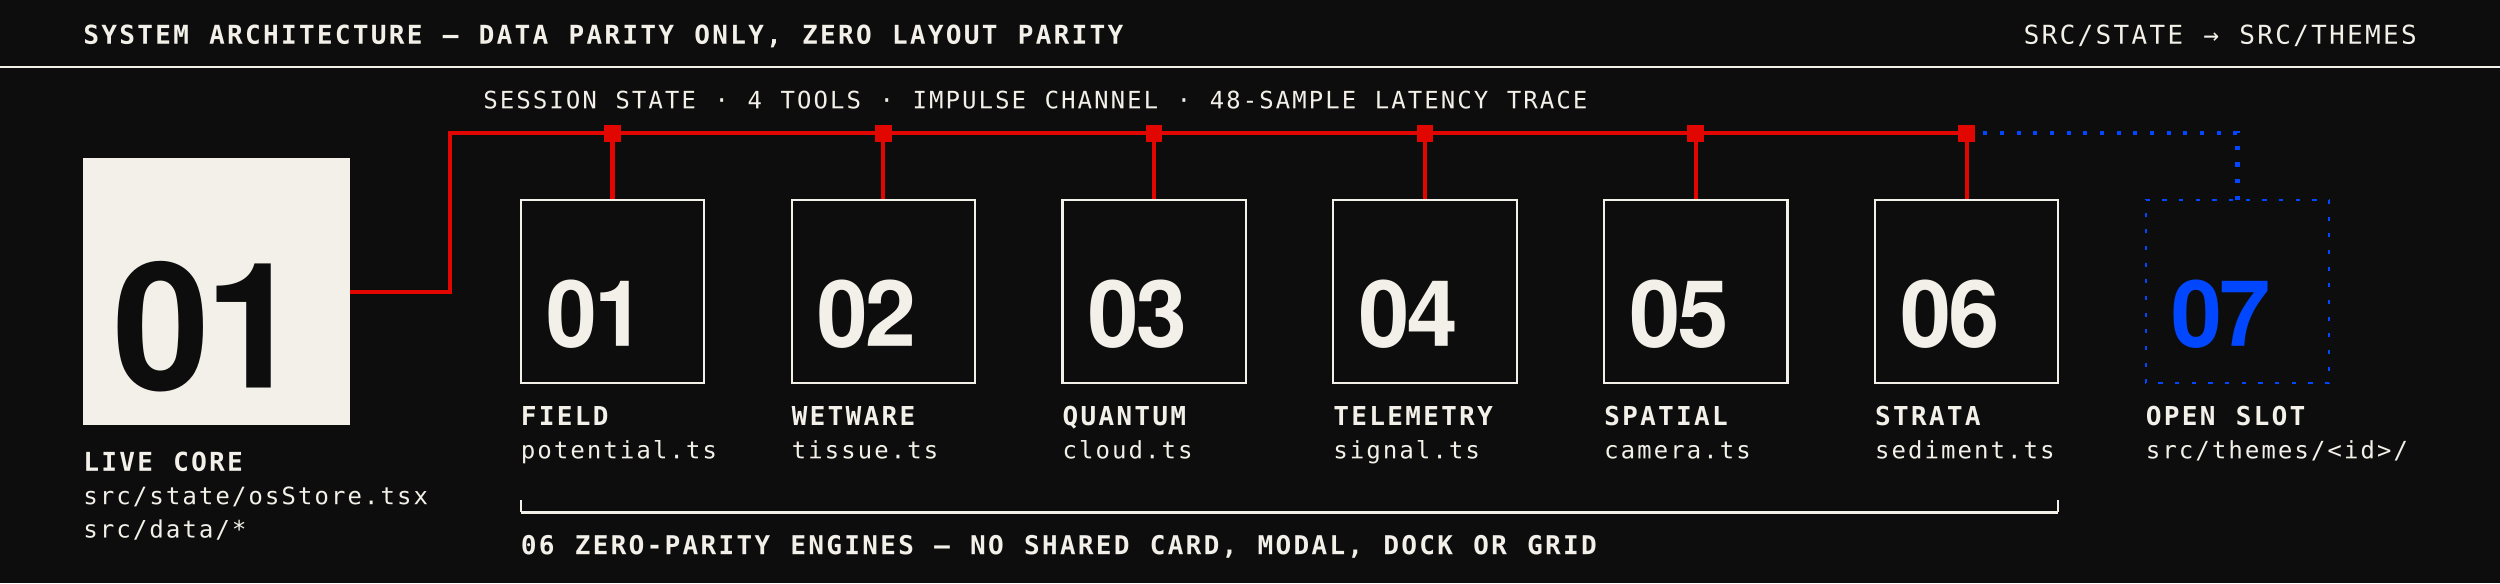
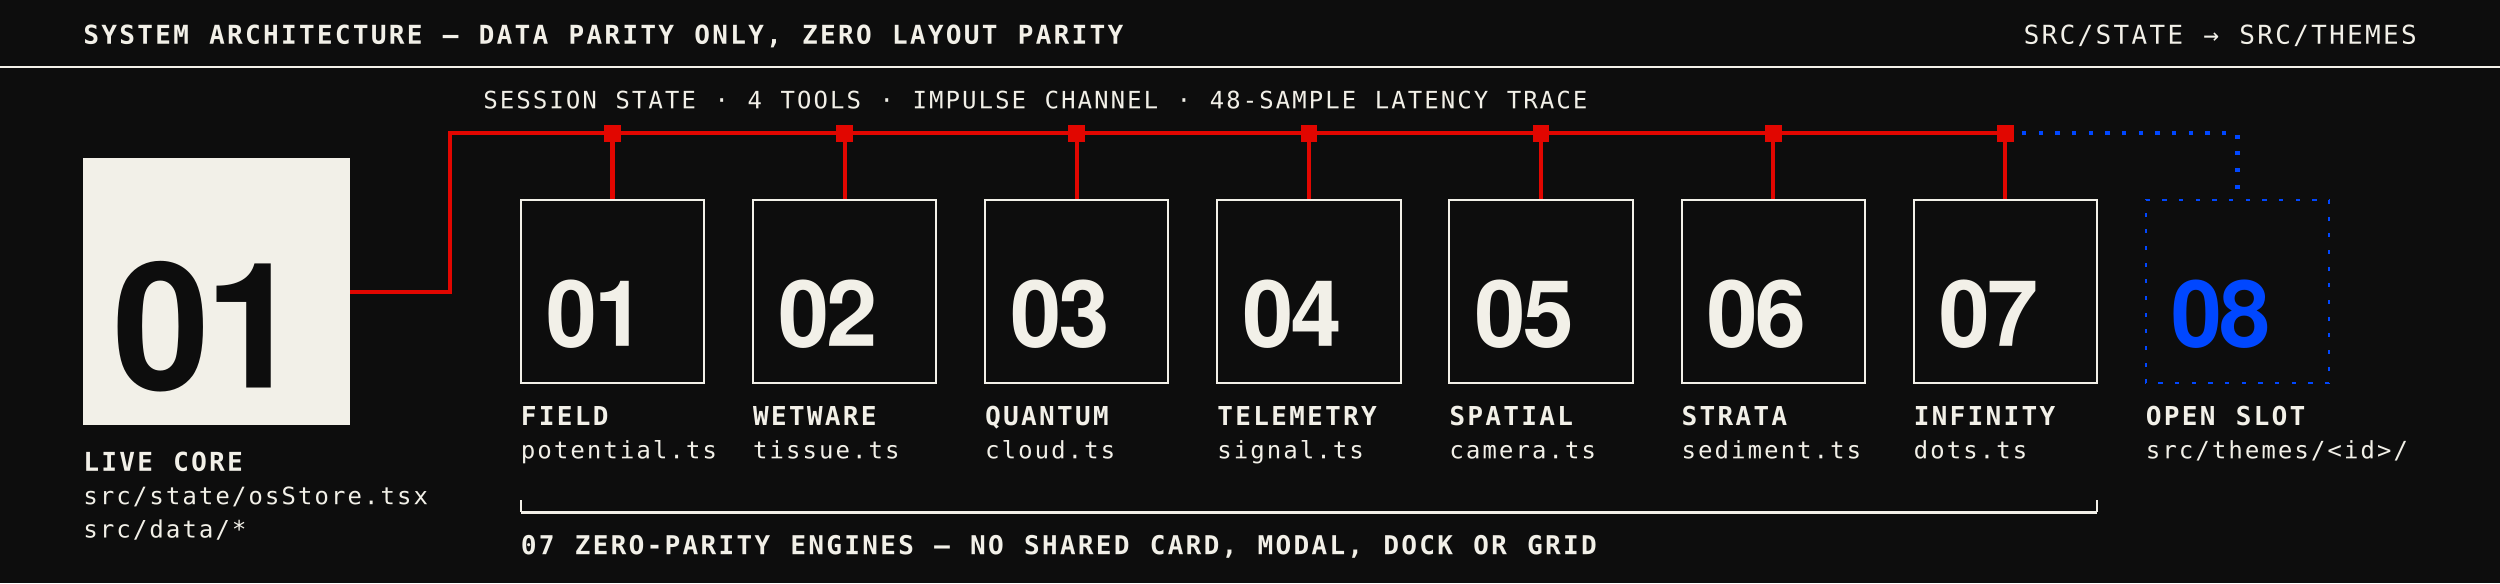
<svg xmlns="http://www.w3.org/2000/svg" width="1200" height="280" viewBox="0 0 1200 280" role="img" aria-labelledby="title description">
  <rect x="0" y="0" width="1200" height="280" fill="#0D0D0D" shape-rendering="crispEdges" />
  <line x1="0" y1="32" x2="1200" y2="32" stroke="#F2F0E8" stroke-width="1" vector-effect="non-scaling-stroke" shape-rendering="crispEdges" />
  <text x="40" y="21" fill="#F2F0E8" font-family="ui-monospace, SFMono-Regular, Menlo, monospace" font-size="12.5" font-weight="700" letter-spacing="1.1">SYSTEM ARCHITECTURE — DATA PARITY ONLY, ZERO LAYOUT PARITY</text>
  <text x="1160" y="21" fill="#F2F0E8" font-family="ui-monospace, SFMono-Regular, Menlo, monospace" font-size="12.5" font-weight="500" letter-spacing="1.1" text-anchor="end">SRC/STATE → SRC/THEMES</text>
  <rect x="40" y="76" width="128" height="128" fill="#F2F0E8" shape-rendering="crispEdges" />
  <text x="54" y="186" fill="#0D0D0D" font-family="'Helvetica Neue', Helvetica, -apple-system, BlinkMacSystemFont, Arial, sans-serif" font-size="84" font-weight="700" letter-spacing="-2.5" textLength="90.9" lengthAdjust="spacingAndGlyphs">01</text>
  <text x="40" y="226" fill="#F2F0E8" font-family="ui-monospace, SFMono-Regular, Menlo, monospace" font-size="12.5" font-weight="700" letter-spacing="1.1">LIVE CORE</text>
  <text x="40" y="242" fill="#F2F0E8" font-family="ui-monospace, SFMono-Regular, Menlo, monospace" font-size="11.5" font-weight="500" letter-spacing="1">src/state/osStore.tsx</text>
  <text x="40" y="258" fill="#F2F0E8" font-family="ui-monospace, SFMono-Regular, Menlo, monospace" font-size="11.5" font-weight="500" letter-spacing="1">src/data/*</text>
-   <path d="M168 140H216V64H944" fill="none" stroke="#E10600" stroke-width="2" shape-rendering="crispEdges" />
-   <path d="M944 64H1074V96" fill="none" stroke="#0047FF" stroke-width="2" stroke-dasharray="2 6" shape-rendering="crispEdges" />
+   <path d="M168 140H216V64H962.6" fill="none" stroke="#E10600" stroke-width="2" shape-rendering="crispEdges" />
+   <path d="M962.6 64H1074V96" fill="none" stroke="#0047FF" stroke-width="2" stroke-dasharray="2 6" shape-rendering="crispEdges" />
  <text x="232" y="52" fill="#F2F0E8" font-family="ui-monospace, SFMono-Regular, Menlo, monospace" font-size="11.5" font-weight="500" letter-spacing="1">SESSION STATE · 4 TOOLS · IMPULSE CHANNEL · 48-SAMPLE LATENCY TRACE</text>
  <line x1="294" y1="64" x2="294" y2="96" stroke="#E10600" stroke-width="2" vector-effect="non-scaling-stroke" shape-rendering="crispEdges" />
  <rect x="290" y="60" width="8" height="8" fill="#E10600" shape-rendering="crispEdges" />
  <rect x="250" y="96" width="88" height="88" fill="none" stroke="#F2F0E8" stroke-width="1" vector-effect="non-scaling-stroke" shape-rendering="crispEdges" />
  <text x="262" y="166" fill="#F2F0E8" font-family="'Helvetica Neue', Helvetica, -apple-system, BlinkMacSystemFont, Arial, sans-serif" font-size="44" font-weight="700" letter-spacing="-1.3" textLength="47.6" lengthAdjust="spacingAndGlyphs">01</text>
  <text x="250" y="204" fill="#F2F0E8" font-family="ui-monospace, SFMono-Regular, Menlo, monospace" font-size="12.5" font-weight="700" letter-spacing="1.1">FIELD</text>
  <text x="250" y="220" fill="#F2F0E8" font-family="ui-monospace, SFMono-Regular, Menlo, monospace" font-size="11.5" font-weight="500" letter-spacing="1">potential.ts</text>
-   <line x1="424" y1="64" x2="424" y2="96" stroke="#E10600" stroke-width="2" vector-effect="non-scaling-stroke" shape-rendering="crispEdges" />
-   <rect x="420" y="60" width="8" height="8" fill="#E10600" shape-rendering="crispEdges" />
-   <rect x="380" y="96" width="88" height="88" fill="none" stroke="#F2F0E8" stroke-width="1" vector-effect="non-scaling-stroke" shape-rendering="crispEdges" />
-   <text x="392" y="166" fill="#F2F0E8" font-family="'Helvetica Neue', Helvetica, -apple-system, BlinkMacSystemFont, Arial, sans-serif" font-size="44" font-weight="700" letter-spacing="-1.3" textLength="47.6" lengthAdjust="spacingAndGlyphs">02</text>
-   <text x="380" y="204" fill="#F2F0E8" font-family="ui-monospace, SFMono-Regular, Menlo, monospace" font-size="12.5" font-weight="700" letter-spacing="1.1">WETWARE</text>
-   <text x="380" y="220" fill="#F2F0E8" font-family="ui-monospace, SFMono-Regular, Menlo, monospace" font-size="11.5" font-weight="500" letter-spacing="1">tissue.ts</text>
-   <line x1="554" y1="64" x2="554" y2="96" stroke="#E10600" stroke-width="2" vector-effect="non-scaling-stroke" shape-rendering="crispEdges" />
-   <rect x="550" y="60" width="8" height="8" fill="#E10600" shape-rendering="crispEdges" />
-   <rect x="510" y="96" width="88" height="88" fill="none" stroke="#F2F0E8" stroke-width="1" vector-effect="non-scaling-stroke" shape-rendering="crispEdges" />
-   <text x="522" y="166" fill="#F2F0E8" font-family="'Helvetica Neue', Helvetica, -apple-system, BlinkMacSystemFont, Arial, sans-serif" font-size="44" font-weight="700" letter-spacing="-1.3" textLength="47.6" lengthAdjust="spacingAndGlyphs">03</text>
-   <text x="510" y="204" fill="#F2F0E8" font-family="ui-monospace, SFMono-Regular, Menlo, monospace" font-size="12.5" font-weight="700" letter-spacing="1.1">QUANTUM</text>
-   <text x="510" y="220" fill="#F2F0E8" font-family="ui-monospace, SFMono-Regular, Menlo, monospace" font-size="11.5" font-weight="500" letter-spacing="1">cloud.ts</text>
-   <line x1="684" y1="64" x2="684" y2="96" stroke="#E10600" stroke-width="2" vector-effect="non-scaling-stroke" shape-rendering="crispEdges" />
-   <rect x="680" y="60" width="8" height="8" fill="#E10600" shape-rendering="crispEdges" />
-   <rect x="640" y="96" width="88" height="88" fill="none" stroke="#F2F0E8" stroke-width="1" vector-effect="non-scaling-stroke" shape-rendering="crispEdges" />
-   <text x="652" y="166" fill="#F2F0E8" font-family="'Helvetica Neue', Helvetica, -apple-system, BlinkMacSystemFont, Arial, sans-serif" font-size="44" font-weight="700" letter-spacing="-1.3" textLength="47.6" lengthAdjust="spacingAndGlyphs">04</text>
-   <text x="640" y="204" fill="#F2F0E8" font-family="ui-monospace, SFMono-Regular, Menlo, monospace" font-size="12.5" font-weight="700" letter-spacing="1.1">TELEMETRY</text>
-   <text x="640" y="220" fill="#F2F0E8" font-family="ui-monospace, SFMono-Regular, Menlo, monospace" font-size="11.5" font-weight="500" letter-spacing="1">signal.ts</text>
-   <line x1="814" y1="64" x2="814" y2="96" stroke="#E10600" stroke-width="2" vector-effect="non-scaling-stroke" shape-rendering="crispEdges" />
-   <rect x="810" y="60" width="8" height="8" fill="#E10600" shape-rendering="crispEdges" />
-   <rect x="770" y="96" width="88" height="88" fill="none" stroke="#F2F0E8" stroke-width="1" vector-effect="non-scaling-stroke" shape-rendering="crispEdges" />
-   <text x="782" y="166" fill="#F2F0E8" font-family="'Helvetica Neue', Helvetica, -apple-system, BlinkMacSystemFont, Arial, sans-serif" font-size="44" font-weight="700" letter-spacing="-1.3" textLength="47.6" lengthAdjust="spacingAndGlyphs">05</text>
-   <text x="770" y="204" fill="#F2F0E8" font-family="ui-monospace, SFMono-Regular, Menlo, monospace" font-size="12.5" font-weight="700" letter-spacing="1.1">SPATIAL</text>
-   <text x="770" y="220" fill="#F2F0E8" font-family="ui-monospace, SFMono-Regular, Menlo, monospace" font-size="11.5" font-weight="500" letter-spacing="1">camera.ts</text>
-   <line x1="944" y1="64" x2="944" y2="96" stroke="#E10600" stroke-width="2" vector-effect="non-scaling-stroke" shape-rendering="crispEdges" />
-   <rect x="940" y="60" width="8" height="8" fill="#E10600" shape-rendering="crispEdges" />
-   <rect x="900" y="96" width="88" height="88" fill="none" stroke="#F2F0E8" stroke-width="1" vector-effect="non-scaling-stroke" shape-rendering="crispEdges" />
-   <text x="912" y="166" fill="#F2F0E8" font-family="'Helvetica Neue', Helvetica, -apple-system, BlinkMacSystemFont, Arial, sans-serif" font-size="44" font-weight="700" letter-spacing="-1.3" textLength="47.6" lengthAdjust="spacingAndGlyphs">06</text>
-   <text x="900" y="204" fill="#F2F0E8" font-family="ui-monospace, SFMono-Regular, Menlo, monospace" font-size="12.5" font-weight="700" letter-spacing="1.1">STRATA</text>
-   <text x="900" y="220" fill="#F2F0E8" font-family="ui-monospace, SFMono-Regular, Menlo, monospace" font-size="11.5" font-weight="500" letter-spacing="1">sediment.ts</text>
+   <line x1="405.429" y1="64" x2="405.429" y2="96" stroke="#E10600" stroke-width="2" vector-effect="non-scaling-stroke" shape-rendering="crispEdges" />
+   <rect x="401.429" y="60" width="8" height="8" fill="#E10600" shape-rendering="crispEdges" />
+   <rect x="361.429" y="96" width="88" height="88" fill="none" stroke="#F2F0E8" stroke-width="1" vector-effect="non-scaling-stroke" shape-rendering="crispEdges" />
+   <text x="373.429" y="166" fill="#F2F0E8" font-family="'Helvetica Neue', Helvetica, -apple-system, BlinkMacSystemFont, Arial, sans-serif" font-size="44" font-weight="700" letter-spacing="-1.3" textLength="47.6" lengthAdjust="spacingAndGlyphs">02</text>
+   <text x="361.429" y="204" fill="#F2F0E8" font-family="ui-monospace, SFMono-Regular, Menlo, monospace" font-size="12.5" font-weight="700" letter-spacing="1.1">WETWARE</text>
+   <text x="361.429" y="220" fill="#F2F0E8" font-family="ui-monospace, SFMono-Regular, Menlo, monospace" font-size="11.5" font-weight="500" letter-spacing="1">tissue.ts</text>
+   <line x1="516.857" y1="64" x2="516.857" y2="96" stroke="#E10600" stroke-width="2" vector-effect="non-scaling-stroke" shape-rendering="crispEdges" />
+   <rect x="512.857" y="60" width="8" height="8" fill="#E10600" shape-rendering="crispEdges" />
+   <rect x="472.857" y="96" width="88" height="88" fill="none" stroke="#F2F0E8" stroke-width="1" vector-effect="non-scaling-stroke" shape-rendering="crispEdges" />
+   <text x="484.857" y="166" fill="#F2F0E8" font-family="'Helvetica Neue', Helvetica, -apple-system, BlinkMacSystemFont, Arial, sans-serif" font-size="44" font-weight="700" letter-spacing="-1.3" textLength="47.6" lengthAdjust="spacingAndGlyphs">03</text>
+   <text x="472.857" y="204" fill="#F2F0E8" font-family="ui-monospace, SFMono-Regular, Menlo, monospace" font-size="12.5" font-weight="700" letter-spacing="1.1">QUANTUM</text>
+   <text x="472.857" y="220" fill="#F2F0E8" font-family="ui-monospace, SFMono-Regular, Menlo, monospace" font-size="11.5" font-weight="500" letter-spacing="1">cloud.ts</text>
+   <line x1="628.286" y1="64" x2="628.286" y2="96" stroke="#E10600" stroke-width="2" vector-effect="non-scaling-stroke" shape-rendering="crispEdges" />
+   <rect x="624.286" y="60" width="8" height="8" fill="#E10600" shape-rendering="crispEdges" />
+   <rect x="584.286" y="96" width="88" height="88" fill="none" stroke="#F2F0E8" stroke-width="1" vector-effect="non-scaling-stroke" shape-rendering="crispEdges" />
+   <text x="596.286" y="166" fill="#F2F0E8" font-family="'Helvetica Neue', Helvetica, -apple-system, BlinkMacSystemFont, Arial, sans-serif" font-size="44" font-weight="700" letter-spacing="-1.3" textLength="47.6" lengthAdjust="spacingAndGlyphs">04</text>
+   <text x="584.286" y="204" fill="#F2F0E8" font-family="ui-monospace, SFMono-Regular, Menlo, monospace" font-size="12.5" font-weight="700" letter-spacing="1.1">TELEMETRY</text>
+   <text x="584.286" y="220" fill="#F2F0E8" font-family="ui-monospace, SFMono-Regular, Menlo, monospace" font-size="11.5" font-weight="500" letter-spacing="1">signal.ts</text>
+   <line x1="739.714" y1="64" x2="739.714" y2="96" stroke="#E10600" stroke-width="2" vector-effect="non-scaling-stroke" shape-rendering="crispEdges" />
+   <rect x="735.714" y="60" width="8" height="8" fill="#E10600" shape-rendering="crispEdges" />
+   <rect x="695.714" y="96" width="88" height="88" fill="none" stroke="#F2F0E8" stroke-width="1" vector-effect="non-scaling-stroke" shape-rendering="crispEdges" />
+   <text x="707.714" y="166" fill="#F2F0E8" font-family="'Helvetica Neue', Helvetica, -apple-system, BlinkMacSystemFont, Arial, sans-serif" font-size="44" font-weight="700" letter-spacing="-1.3" textLength="47.6" lengthAdjust="spacingAndGlyphs">05</text>
+   <text x="695.714" y="204" fill="#F2F0E8" font-family="ui-monospace, SFMono-Regular, Menlo, monospace" font-size="12.5" font-weight="700" letter-spacing="1.1">SPATIAL</text>
+   <text x="695.714" y="220" fill="#F2F0E8" font-family="ui-monospace, SFMono-Regular, Menlo, monospace" font-size="11.5" font-weight="500" letter-spacing="1">camera.ts</text>
+   <line x1="851.143" y1="64" x2="851.143" y2="96" stroke="#E10600" stroke-width="2" vector-effect="non-scaling-stroke" shape-rendering="crispEdges" />
+   <rect x="847.143" y="60" width="8" height="8" fill="#E10600" shape-rendering="crispEdges" />
+   <rect x="807.143" y="96" width="88" height="88" fill="none" stroke="#F2F0E8" stroke-width="1" vector-effect="non-scaling-stroke" shape-rendering="crispEdges" />
+   <text x="819.143" y="166" fill="#F2F0E8" font-family="'Helvetica Neue', Helvetica, -apple-system, BlinkMacSystemFont, Arial, sans-serif" font-size="44" font-weight="700" letter-spacing="-1.3" textLength="47.6" lengthAdjust="spacingAndGlyphs">06</text>
+   <text x="807.143" y="204" fill="#F2F0E8" font-family="ui-monospace, SFMono-Regular, Menlo, monospace" font-size="12.5" font-weight="700" letter-spacing="1.1">STRATA</text>
+   <text x="807.143" y="220" fill="#F2F0E8" font-family="ui-monospace, SFMono-Regular, Menlo, monospace" font-size="11.5" font-weight="500" letter-spacing="1">sediment.ts</text>
+   <line x1="962.571" y1="64" x2="962.571" y2="96" stroke="#E10600" stroke-width="2" vector-effect="non-scaling-stroke" shape-rendering="crispEdges" />
+   <rect x="958.571" y="60" width="8" height="8" fill="#E10600" shape-rendering="crispEdges" />
+   <rect x="918.571" y="96" width="88" height="88" fill="none" stroke="#F2F0E8" stroke-width="1" vector-effect="non-scaling-stroke" shape-rendering="crispEdges" />
+   <text x="930.571" y="166" fill="#F2F0E8" font-family="'Helvetica Neue', Helvetica, -apple-system, BlinkMacSystemFont, Arial, sans-serif" font-size="44" font-weight="700" letter-spacing="-1.3" textLength="47.6" lengthAdjust="spacingAndGlyphs">07</text>
+   <text x="918.571" y="204" fill="#F2F0E8" font-family="ui-monospace, SFMono-Regular, Menlo, monospace" font-size="12.5" font-weight="700" letter-spacing="1.1">INFINITY</text>
+   <text x="918.571" y="220" fill="#F2F0E8" font-family="ui-monospace, SFMono-Regular, Menlo, monospace" font-size="11.5" font-weight="500" letter-spacing="1">dots.ts</text>
  <rect x="1030" y="96" width="88" height="88" fill="none" stroke="#0047FF" stroke-width="1" vector-effect="non-scaling-stroke" shape-rendering="crispEdges" stroke-dasharray="2 6" />
-   <text x="1042" y="166" fill="#0047FF" font-family="'Helvetica Neue', Helvetica, -apple-system, BlinkMacSystemFont, Arial, sans-serif" font-size="44" font-weight="700" letter-spacing="-1.3" textLength="47.6" lengthAdjust="spacingAndGlyphs">07</text>
+   <text x="1042" y="166" fill="#0047FF" font-family="'Helvetica Neue', Helvetica, -apple-system, BlinkMacSystemFont, Arial, sans-serif" font-size="44" font-weight="700" letter-spacing="-1.3" textLength="47.6" lengthAdjust="spacingAndGlyphs">08</text>
  <text x="1030" y="204" fill="#F2F0E8" font-family="ui-monospace, SFMono-Regular, Menlo, monospace" font-size="12.5" font-weight="700" letter-spacing="1.1">OPEN SLOT</text>
  <text x="1030" y="220" fill="#F2F0E8" font-family="ui-monospace, SFMono-Regular, Menlo, monospace" font-size="11.5" font-weight="500" letter-spacing="1">src/themes/&lt;id&gt;/</text>
-   <line x1="250" y1="246" x2="988" y2="246" stroke="#F2F0E8" stroke-width="1" vector-effect="non-scaling-stroke" shape-rendering="crispEdges" />
+   <line x1="250" y1="246" x2="1006.571" y2="246" stroke="#F2F0E8" stroke-width="1" vector-effect="non-scaling-stroke" shape-rendering="crispEdges" />
  <line x1="250" y1="240" x2="250" y2="246" stroke="#F2F0E8" stroke-width="1" vector-effect="non-scaling-stroke" shape-rendering="crispEdges" />
-   <line x1="988" y1="240" x2="988" y2="246" stroke="#F2F0E8" stroke-width="1" vector-effect="non-scaling-stroke" shape-rendering="crispEdges" />
-   <text x="250" y="266" fill="#F2F0E8" font-family="ui-monospace, SFMono-Regular, Menlo, monospace" font-size="12.5" font-weight="700" letter-spacing="1.1">06 ZERO-PARITY ENGINES — NO SHARED CARD, MODAL, DOCK OR GRID</text>
+   <line x1="1006.571" y1="240" x2="1006.571" y2="246" stroke="#F2F0E8" stroke-width="1" vector-effect="non-scaling-stroke" shape-rendering="crispEdges" />
+   <text x="250" y="266" fill="#F2F0E8" font-family="ui-monospace, SFMono-Regular, Menlo, monospace" font-size="12.5" font-weight="700" letter-spacing="1.1">07 ZERO-PARITY ENGINES — NO SHARED CARD, MODAL, DOCK OR GRID</text>
</svg>
